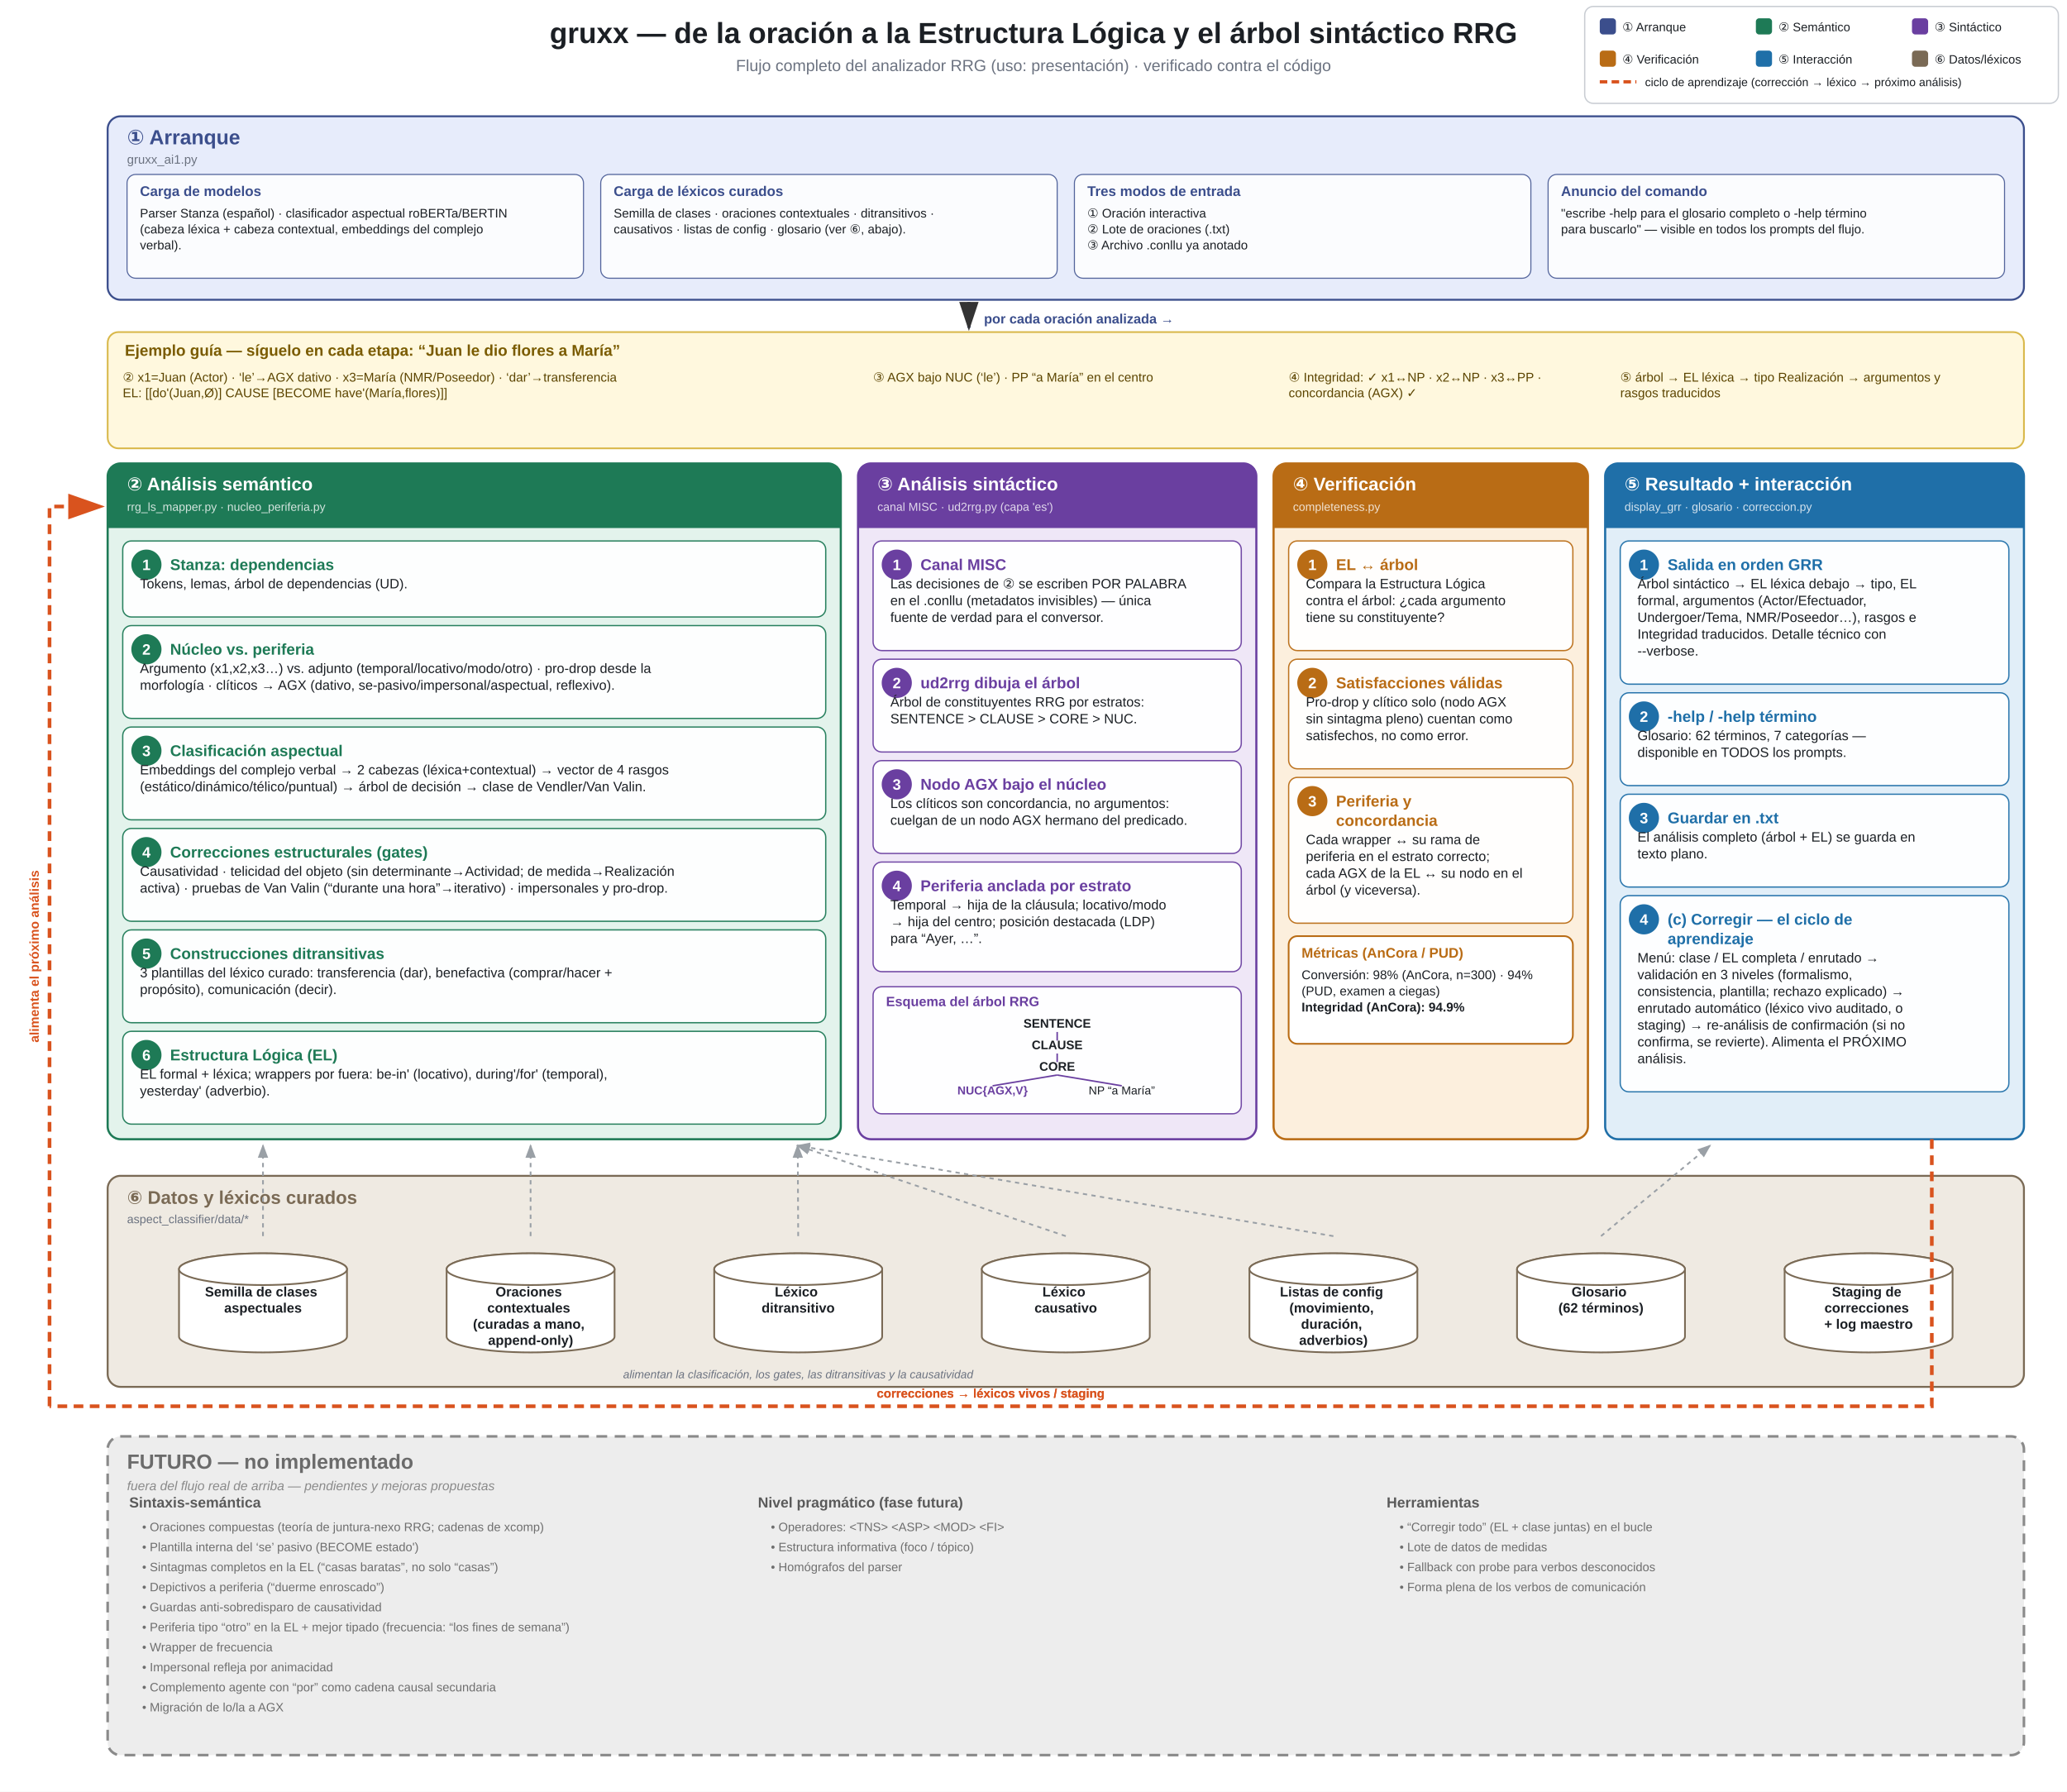
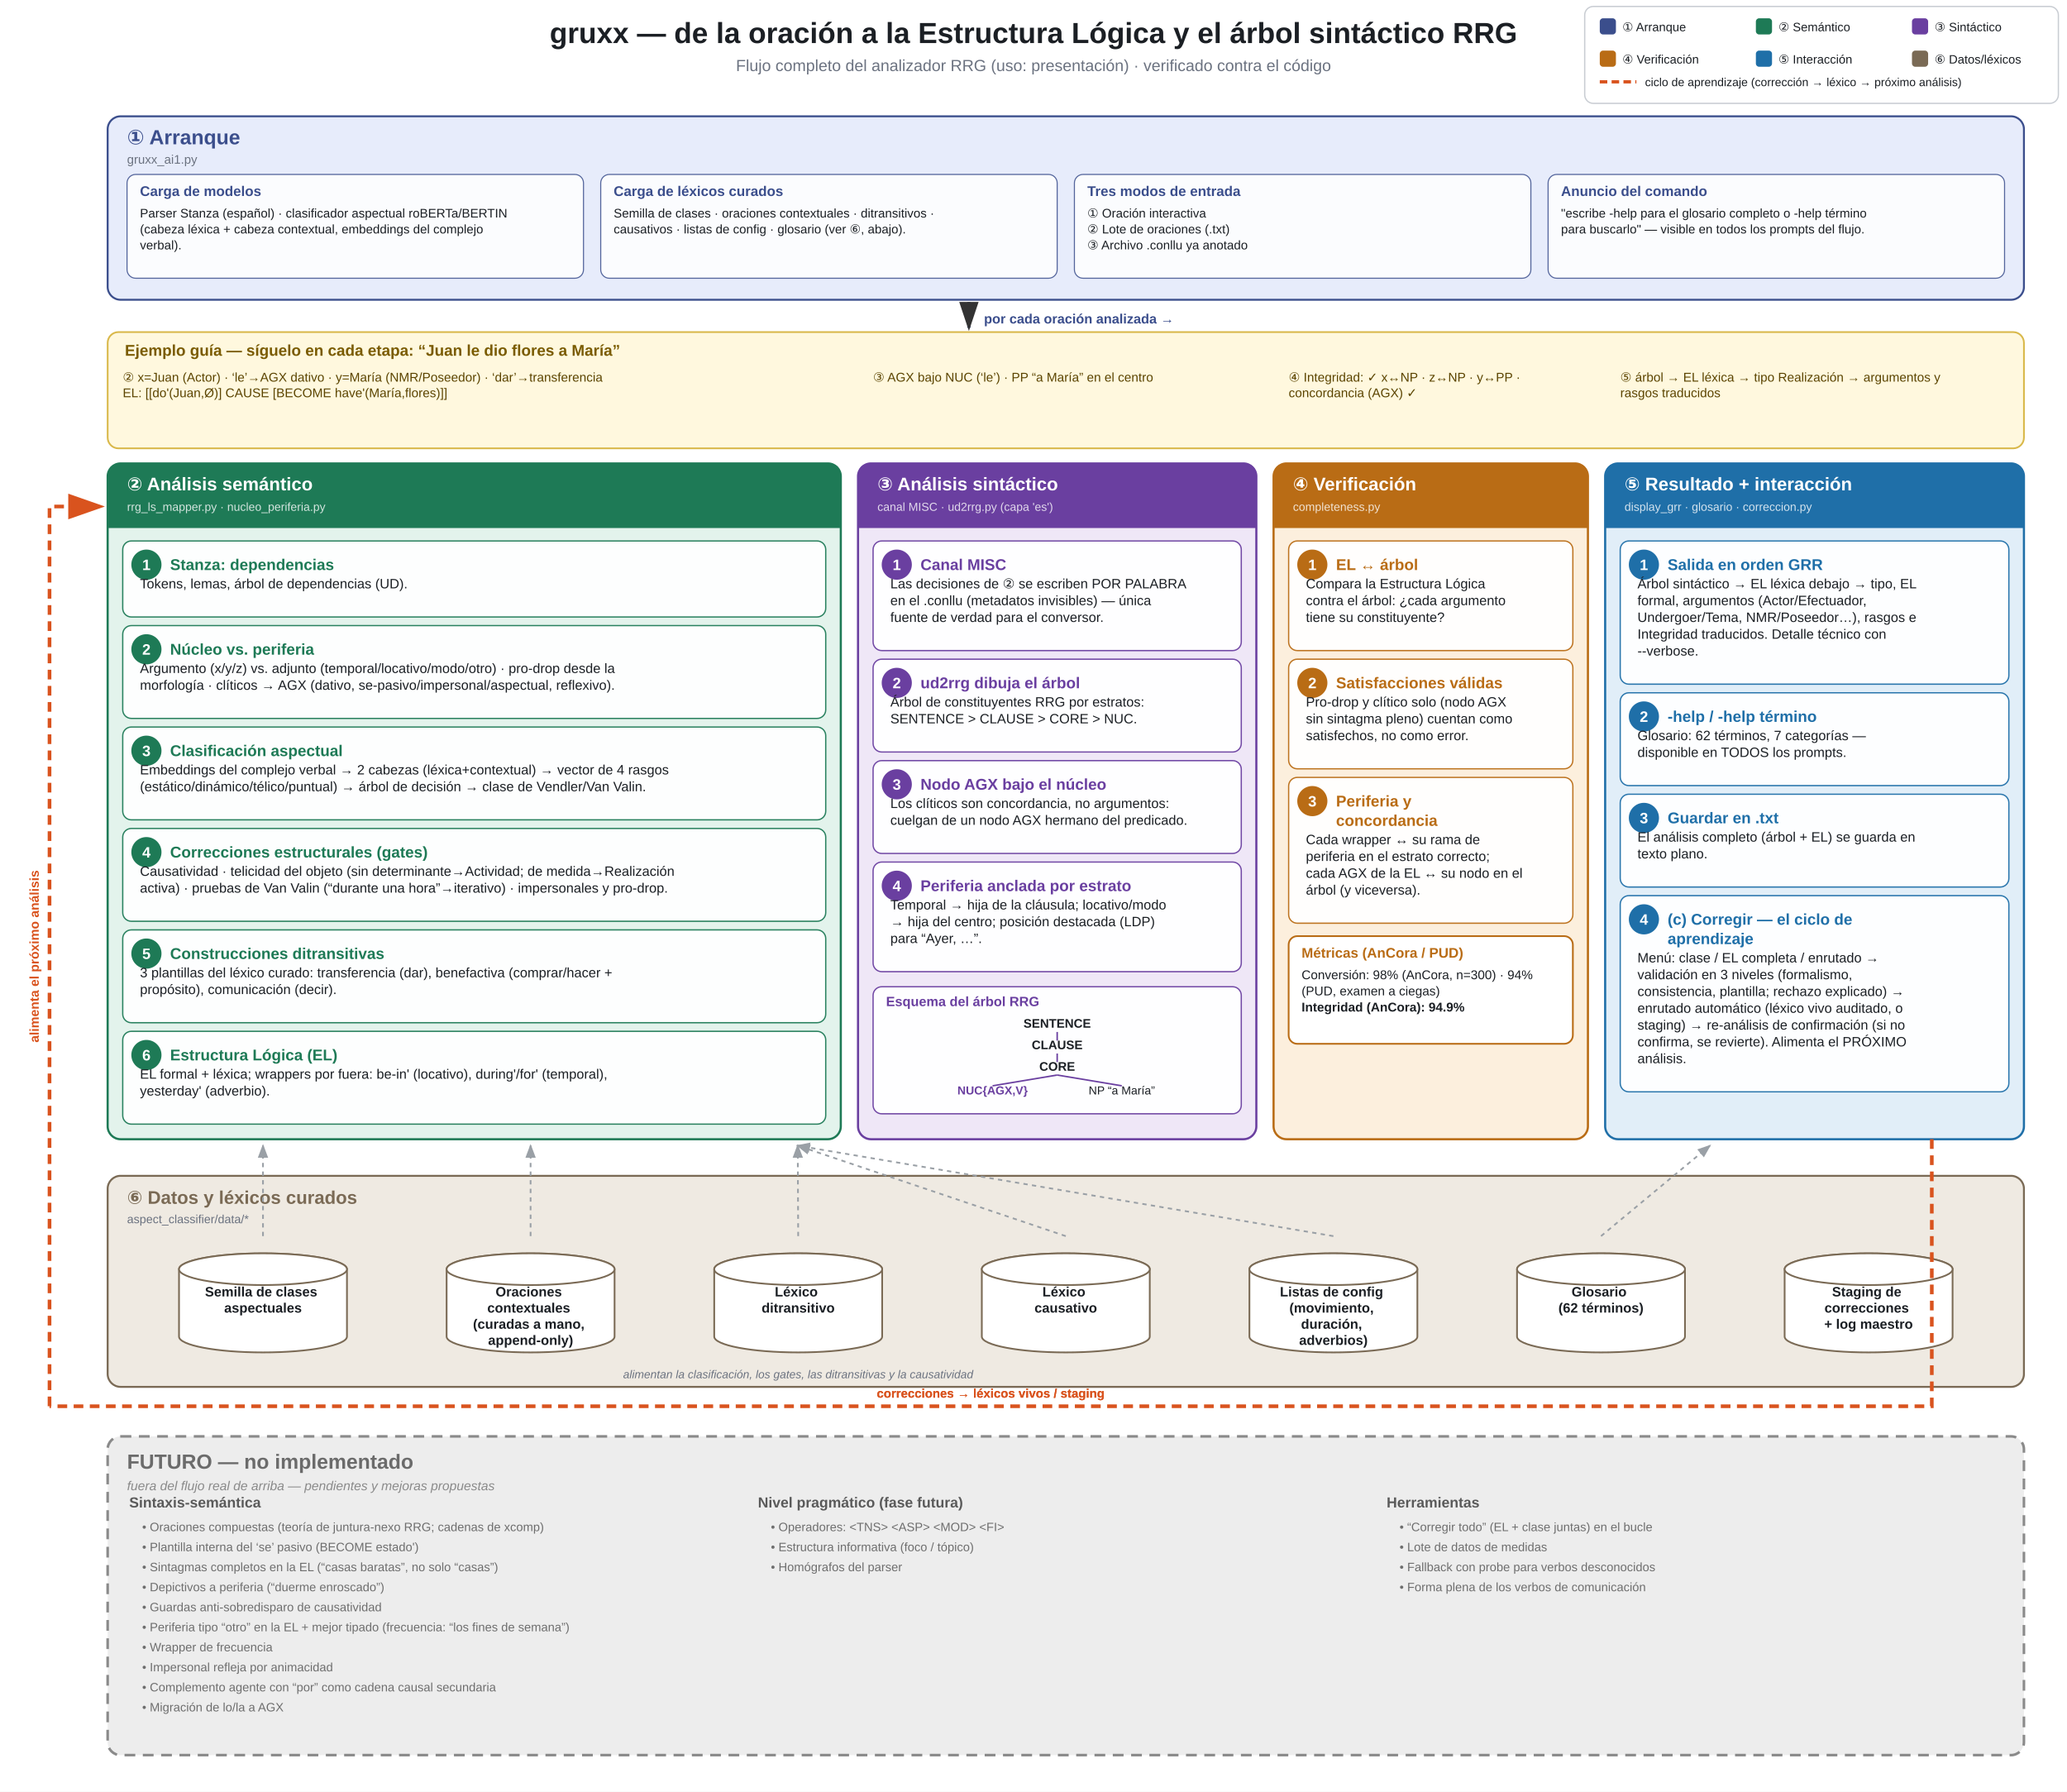
<svg xmlns="http://www.w3.org/2000/svg" viewBox="0 0 1920 1664.0" width="1920" height="1664.0" font-family="Verdana, Arial, sans-serif">
  <rect x="0.0" y="0.0" width="1920.0" height="1664.0" rx="0" fill="#FFFFFF" stroke="none" stroke-width="0" />
  <defs>
    <marker id="arrow" markerWidth="10" markerHeight="10" refX="8" refY="3" orient="auto" markerUnits="strokeWidth">
      <path d="M0,0 L0,6 L9,3 z" fill="#333" />
    </marker>
    <marker id="arrowLoop" markerWidth="12" markerHeight="12" refX="9" refY="3.5" orient="auto" markerUnits="strokeWidth">
      <path d="M0,0 L0,7 L10,3.5 z" fill="#D9531E" />
    </marker>
    <marker id="arrowGray" markerWidth="9" markerHeight="9" refX="7" refY="3" orient="auto" markerUnits="strokeWidth">
      <path d="M0,0 L0,6 L8,3 z" fill="#9AA0A6" />
    </marker>
  </defs>
  <text x="960.0" y="40.0" font-family="Verdana, Arial, sans-serif" font-size="27" font-weight="bold" fill="#1B1F24" text-anchor="middle">
    <tspan x="960.0" dy="0.0">gruxx — de la oración a la Estructura Lógica y el árbol sintáctico RRG</tspan>
  </text>
  <text x="960.0" y="66.0" font-family="Verdana, Arial, sans-serif" font-size="15" font-weight="normal" fill="#6B7280" text-anchor="middle">
    <tspan x="960.0" dy="0.0">Flujo completo del analizador RRG (uso: presentación) · verificado contra el código</tspan>
  </text>
  <rect x="1472.0" y="6.0" width="440.0" height="90.0" rx="8" fill="#FFFFFF" stroke="#C9CDD3" stroke-width="1.2" />
  <rect x="1486" y="17" width="15" height="15" rx="3" fill="#3B4E8C" />
  <text x="1507.0" y="29.0" font-family="Verdana, Arial, sans-serif" font-size="11.3" font-weight="normal" fill="#1B1F24" text-anchor="start">
    <tspan x="1507.0" dy="0.0">① Arranque</tspan>
  </text>
  <rect x="1631" y="17" width="15" height="15" rx="3" fill="#1E7A56" />
  <text x="1652.0" y="29.0" font-family="Verdana, Arial, sans-serif" font-size="11.3" font-weight="normal" fill="#1B1F24" text-anchor="start">
    <tspan x="1652.0" dy="0.0">② Semántico</tspan>
  </text>
  <rect x="1776" y="17" width="15" height="15" rx="3" fill="#6A3FA0" />
  <text x="1797.0" y="29.0" font-family="Verdana, Arial, sans-serif" font-size="11.3" font-weight="normal" fill="#1B1F24" text-anchor="start">
    <tspan x="1797.0" dy="0.0">③ Sintáctico</tspan>
  </text>
  <rect x="1486" y="47" width="15" height="15" rx="3" fill="#B96C15" />
  <text x="1507.0" y="59.0" font-family="Verdana, Arial, sans-serif" font-size="11.3" font-weight="normal" fill="#1B1F24" text-anchor="start">
    <tspan x="1507.0" dy="0.0">④ Verificación</tspan>
  </text>
  <rect x="1631" y="47" width="15" height="15" rx="3" fill="#1F6FA8" />
  <text x="1652.0" y="59.0" font-family="Verdana, Arial, sans-serif" font-size="11.3" font-weight="normal" fill="#1B1F24" text-anchor="start">
    <tspan x="1652.0" dy="0.0">⑤ Interacción</tspan>
  </text>
  <rect x="1776" y="47" width="15" height="15" rx="3" fill="#7A6A55" />
  <text x="1797.0" y="59.0" font-family="Verdana, Arial, sans-serif" font-size="11.3" font-weight="normal" fill="#1B1F24" text-anchor="start">
    <tspan x="1797.0" dy="0.0">⑥ Datos/léxicos</tspan>
  </text>
  <line x1="1486" y1="76" x2="1520" y2="76" stroke="#D9531E" stroke-width="3" stroke-dasharray="7,4" />
  <text x="1528.0" y="80.0" font-family="Verdana, Arial, sans-serif" font-size="10.8" font-weight="normal" fill="#1B1F24" text-anchor="start">
    <tspan x="1528.0" dy="0.0">ciclo de aprendizaje (corrección → léxico → próximo análisis)</tspan>
  </text>
  <rect x="100.0" y="108.0" width="1780.0" height="170.4" rx="12" fill="#E7ECFB" stroke="#3B4E8C" stroke-width="1.8" />
  <text x="118.0" y="134.0" font-family="Verdana, Arial, sans-serif" font-size="19" font-weight="bold" fill="#3B4E8C" text-anchor="start">
    <tspan x="118.0" dy="0.0">① Arranque</tspan>
  </text>
  <text x="118.0" y="152.0" font-family="Verdana, Arial, sans-serif" font-size="11.5" font-weight="normal" fill="#6B7280" text-anchor="start">
    <tspan x="118.0" dy="0.0">gruxx_ai1.py</tspan>
  </text>
  <rect x="118.0" y="162.0" width="424.0" height="96.4" rx="8" fill="#FFFFFF" stroke="#3B4E8C" stroke-width="1" opacity="0.85" />
  <text x="130.0" y="182.0" font-family="Verdana, Arial, sans-serif" font-size="13" font-weight="bold" fill="#3B4E8C" text-anchor="start">
    <tspan x="130.0" dy="0.0">Carga de modelos</tspan>
  </text>
  <text x="130.0" y="202.0" font-family="Verdana, Arial, sans-serif" font-size="11.6" font-weight="normal" fill="#1B1F24" text-anchor="start">
    <tspan x="130.0" dy="0.0">Parser Stanza (español) · clasificador aspectual roBERTa/BERTIN</tspan>
    <tspan x="130.0" dy="14.8">(cabeza léxica + cabeza contextual, embeddings del complejo</tspan>
    <tspan x="130.0" dy="14.8">verbal).</tspan>
  </text>
  <rect x="558.0" y="162.0" width="424.0" height="96.4" rx="8" fill="#FFFFFF" stroke="#3B4E8C" stroke-width="1" opacity="0.85" />
  <text x="570.0" y="182.0" font-family="Verdana, Arial, sans-serif" font-size="13" font-weight="bold" fill="#3B4E8C" text-anchor="start">
    <tspan x="570.0" dy="0.0">Carga de léxicos curados</tspan>
  </text>
  <text x="570.0" y="202.0" font-family="Verdana, Arial, sans-serif" font-size="11.6" font-weight="normal" fill="#1B1F24" text-anchor="start">
    <tspan x="570.0" dy="0.0">Semilla de clases · oraciones contextuales · ditransitivos ·</tspan>
    <tspan x="570.0" dy="14.8">causativos · listas de config · glosario  (ver ⑥, abajo).</tspan>
  </text>
  <rect x="998.0" y="162.0" width="424.0" height="96.4" rx="8" fill="#FFFFFF" stroke="#3B4E8C" stroke-width="1" opacity="0.85" />
  <text x="1010.0" y="182.0" font-family="Verdana, Arial, sans-serif" font-size="13" font-weight="bold" fill="#3B4E8C" text-anchor="start">
    <tspan x="1010.0" dy="0.0">Tres modos de entrada</tspan>
  </text>
  <text x="1010.0" y="202.0" font-family="Verdana, Arial, sans-serif" font-size="11.6" font-weight="normal" fill="#1B1F24" text-anchor="start">
    <tspan x="1010.0" dy="0.0">① Oración interactiva</tspan>
    <tspan x="1010.0" dy="14.8">② Lote de oraciones (.txt)</tspan>
    <tspan x="1010.0" dy="14.8">③ Archivo .conllu ya anotado</tspan>
  </text>
  <rect x="1438.0" y="162.0" width="424.0" height="96.4" rx="8" fill="#FFFFFF" stroke="#3B4E8C" stroke-width="1" opacity="0.85" />
  <text x="1450.0" y="182.0" font-family="Verdana, Arial, sans-serif" font-size="13" font-weight="bold" fill="#3B4E8C" text-anchor="start">
    <tspan x="1450.0" dy="0.0">Anuncio del comando</tspan>
  </text>
  <text x="1450.0" y="202.0" font-family="Verdana, Arial, sans-serif" font-size="11.6" font-weight="normal" fill="#1B1F24" text-anchor="start">
    <tspan x="1450.0" dy="0.0">"escribe -help para el glosario completo o -help término</tspan>
    <tspan x="1450.0" dy="14.8">para buscarlo" — visible en todos los prompts del flujo.</tspan>
  </text>
  <path d="M 900.0 280.4 L 900.0 304.4" fill="none" stroke="#3B4E8C" stroke-width="3" marker-end="url(#arrow)" />
  <text x="914.0" y="300.4" font-family="Verdana, Arial, sans-serif" font-size="12.5" font-weight="bold" fill="#3B4E8C" text-anchor="start">
    <tspan x="914.0" dy="0.0">por cada oración analizada →</tspan>
  </text>
  <rect x="100.0" y="308.4" width="1780.0" height="108.0" rx="10" fill="#FFF8DE" stroke="#D9B84A" stroke-width="1.6" />
  <text x="116.0" y="330.4" font-family="Verdana, Arial, sans-serif" font-size="14.5" font-weight="bold" fill="#7A5B00" text-anchor="start">
    <tspan x="116.0" dy="0.0">Ejemplo guía — síguelo en cada etapa: “Juan le dio flores a María”</tspan>
  </text>
  <text x="114.0" y="354.4" font-family="Verdana, Arial, sans-serif" font-size="11.8" font-weight="normal" fill="#5B4400" text-anchor="start">
-     <tspan x="114.0" dy="0.0">②  x1=Juan (Actor) · ‘le’→AGX dativo · x3=María (NMR/Poseedor) · ‘dar’→transferencia</tspan>
+     <tspan x="114.0" dy="0.0">②  x=Juan (Actor) · ‘le’→AGX dativo · y=María (NMR/Poseedor) · ‘dar’→transferencia</tspan>
    <tspan x="114.0" dy="14.5">EL: [[do'(Juan,Ø)] CAUSE [BECOME have'(María,flores)]]</tspan>
  </text>
  <text x="811.0" y="354.4" font-family="Verdana, Arial, sans-serif" font-size="11.8" font-weight="normal" fill="#5B4400" text-anchor="start">
    <tspan x="811.0" dy="0.0">③  AGX bajo NUC (‘le’) · PP “a María” en el centro</tspan>
  </text>
  <text x="1197.0" y="354.4" font-family="Verdana, Arial, sans-serif" font-size="11.8" font-weight="normal" fill="#5B4400" text-anchor="start">
-     <tspan x="1197.0" dy="0.0">④  Integridad: ✓ x1↔NP · x2↔NP · x3↔PP ·</tspan>
+     <tspan x="1197.0" dy="0.0">④  Integridad: ✓ x↔NP · z↔NP · y↔PP ·</tspan>
    <tspan x="1197.0" dy="14.5">concordancia (AGX) ✓</tspan>
  </text>
  <text x="1505.0" y="354.4" font-family="Verdana, Arial, sans-serif" font-size="11.8" font-weight="normal" fill="#5B4400" text-anchor="start">
    <tspan x="1505.0" dy="0.0">⑤  árbol → EL léxica → tipo Realización → argumentos y</tspan>
    <tspan x="1505.0" dy="14.5">rasgos traducidos</tspan>
  </text>
  <rect x="100.0" y="430.4" width="681.0" height="627.6" rx="12" fill="#E3F3EC" stroke="#1E7A56" stroke-width="2" />
  <path d="M 100 490.4 L 100 442.4 Q 100 430.4 112 430.4 L 769 430.4 Q 781 430.4 781 442.4 L 781 490.4 Z" fill="#1E7A56" />
  <text x="118.0" y="455.4" font-family="Verdana, Arial, sans-serif" font-size="17" font-weight="bold" fill="white" text-anchor="start">
    <tspan x="118.0" dy="0.0">② Análisis semántico</tspan>
  </text>
  <text x="118.0" y="474.4" font-family="Verdana, Arial, sans-serif" font-size="10.8" font-weight="normal" fill="#FFFFFFCC" text-anchor="start">
    <tspan x="118.0" dy="0.0">rrg_ls_mapper.py · nucleo_periferia.py</tspan>
  </text>
  <rect x="797.0" y="430.4" width="370.0" height="627.6" rx="12" fill="#EFE7F7" stroke="#6A3FA0" stroke-width="2" />
  <path d="M 797 490.4 L 797 442.4 Q 797 430.4 809 430.4 L 1155 430.4 Q 1167 430.4 1167 442.4 L 1167 490.4 Z" fill="#6A3FA0" />
  <text x="815.0" y="455.4" font-family="Verdana, Arial, sans-serif" font-size="17" font-weight="bold" fill="white" text-anchor="start">
    <tspan x="815.0" dy="0.0">③ Análisis sintáctico</tspan>
  </text>
  <text x="815.0" y="474.4" font-family="Verdana, Arial, sans-serif" font-size="10.8" font-weight="normal" fill="#FFFFFFCC" text-anchor="start">
    <tspan x="815.0" dy="0.0">canal MISC · ud2rrg.py (capa 'es')</tspan>
  </text>
  <rect x="1183.0" y="430.4" width="292.0" height="627.6" rx="12" fill="#FCEFDD" stroke="#B96C15" stroke-width="2" />
  <path d="M 1183 490.4 L 1183 442.4 Q 1183 430.4 1195 430.4 L 1463 430.4 Q 1475 430.4 1475 442.4 L 1475 490.4 Z" fill="#B96C15" />
  <text x="1201.0" y="455.4" font-family="Verdana, Arial, sans-serif" font-size="17" font-weight="bold" fill="white" text-anchor="start">
    <tspan x="1201.0" dy="0.0">④ Verificación</tspan>
  </text>
  <text x="1201.0" y="474.4" font-family="Verdana, Arial, sans-serif" font-size="10.8" font-weight="normal" fill="#FFFFFFCC" text-anchor="start">
    <tspan x="1201.0" dy="0.0">completeness.py</tspan>
  </text>
  <rect x="1491.0" y="430.4" width="389.0" height="627.6" rx="12" fill="#E1EEF8" stroke="#1F6FA8" stroke-width="2" />
  <path d="M 1491 490.4 L 1491 442.4 Q 1491 430.4 1503 430.4 L 1868 430.4 Q 1880 430.4 1880 442.4 L 1880 490.4 Z" fill="#1F6FA8" />
  <text x="1509.0" y="455.4" font-family="Verdana, Arial, sans-serif" font-size="17" font-weight="bold" fill="white" text-anchor="start">
    <tspan x="1509.0" dy="0.0">⑤ Resultado + interacción</tspan>
  </text>
  <text x="1509.0" y="474.4" font-family="Verdana, Arial, sans-serif" font-size="10.8" font-weight="normal" fill="#FFFFFFCC" text-anchor="start">
    <tspan x="1509.0" dy="0.0">display_grr · glosario · correccion.py</tspan>
  </text>
  <rect x="114.0" y="502.4" width="653.0" height="70.6" rx="8" fill="#FFFFFF" stroke="#1E7A56" stroke-width="1.2" opacity="0.94" />
  <circle cx="136" cy="524.4" r="14" fill="#1E7A56" />
  <text x="136" y="529.4" font-family="Verdana, Arial, sans-serif" font-size="14" font-weight="bold" fill="white" text-anchor="middle">1</text>
  <text x="158.0" y="529.4" font-family="Verdana, Arial, sans-serif" font-size="14.5" font-weight="bold" fill="#1E7A56" text-anchor="start">
    <tspan x="158.0" dy="0.0">Stanza: dependencias</tspan>
  </text>
  <text x="130.0" y="546.4" font-family="Verdana, Arial, sans-serif" font-size="12.6" font-weight="normal" fill="#1B1F24" text-anchor="start">
    <tspan x="130.0" dy="0.0">Tokens, lemas, árbol de dependencias (UD).</tspan>
  </text>
  <rect x="114.0" y="581.0" width="653.0" height="86.2" rx="8" fill="#FFFFFF" stroke="#1E7A56" stroke-width="1.2" opacity="0.94" />
  <circle cx="136" cy="603.0" r="14" fill="#1E7A56" />
  <text x="136" y="608.0" font-family="Verdana, Arial, sans-serif" font-size="14" font-weight="bold" fill="white" text-anchor="middle">2</text>
  <text x="158.0" y="608.0" font-family="Verdana, Arial, sans-serif" font-size="14.5" font-weight="bold" fill="#1E7A56" text-anchor="start">
    <tspan x="158.0" dy="0.0">Núcleo vs. periferia</tspan>
  </text>
  <text x="130.0" y="625.0" font-family="Verdana, Arial, sans-serif" font-size="12.6" font-weight="normal" fill="#1B1F24" text-anchor="start">
-     <tspan x="130.0" dy="0.0">Argumento (x1,x2,x3…) vs. adjunto (temporal/locativo/modo/otro) · pro-drop desde la</tspan>
+     <tspan x="130.0" dy="0.0">Argumento (x/y/z) vs. adjunto (temporal/locativo/modo/otro) · pro-drop desde la</tspan>
    <tspan x="130.0" dy="15.6">morfología · clíticos → AGX (dativo, se-pasivo/impersonal/aspectual, reflexivo).</tspan>
  </text>
  <rect x="114.0" y="675.2" width="653.0" height="86.2" rx="8" fill="#FFFFFF" stroke="#1E7A56" stroke-width="1.2" opacity="0.94" />
  <circle cx="136" cy="697.2" r="14" fill="#1E7A56" />
  <text x="136" y="702.2" font-family="Verdana, Arial, sans-serif" font-size="14" font-weight="bold" fill="white" text-anchor="middle">3</text>
  <text x="158.0" y="702.2" font-family="Verdana, Arial, sans-serif" font-size="14.5" font-weight="bold" fill="#1E7A56" text-anchor="start">
    <tspan x="158.0" dy="0.0">Clasificación aspectual</tspan>
  </text>
  <text x="130.0" y="719.2" font-family="Verdana, Arial, sans-serif" font-size="12.6" font-weight="normal" fill="#1B1F24" text-anchor="start">
    <tspan x="130.0" dy="0.0">Embeddings del complejo verbal → 2 cabezas (léxica+contextual) → vector de 4 rasgos</tspan>
    <tspan x="130.0" dy="15.6">(estático/dinámico/télico/puntual) → árbol de decisión → clase de Vendler/Van Valin.</tspan>
  </text>
  <rect x="114.0" y="769.4" width="653.0" height="86.2" rx="8" fill="#FFFFFF" stroke="#1E7A56" stroke-width="1.2" opacity="0.94" />
  <circle cx="136" cy="791.4" r="14" fill="#1E7A56" />
  <text x="136" y="796.4" font-family="Verdana, Arial, sans-serif" font-size="14" font-weight="bold" fill="white" text-anchor="middle">4</text>
  <text x="158.0" y="796.4" font-family="Verdana, Arial, sans-serif" font-size="14.5" font-weight="bold" fill="#1E7A56" text-anchor="start">
    <tspan x="158.0" dy="0.0">Correcciones estructurales (gates)</tspan>
  </text>
  <text x="130.0" y="813.4" font-family="Verdana, Arial, sans-serif" font-size="12.6" font-weight="normal" fill="#1B1F24" text-anchor="start">
    <tspan x="130.0" dy="0.0">Causatividad · telicidad del objeto (sin determinante→Actividad; de medida→Realización</tspan>
    <tspan x="130.0" dy="15.6">activa) · pruebas de Van Valin (“durante una hora”→iterativo) · impersonales y pro-drop.</tspan>
  </text>
  <rect x="114.0" y="863.6" width="653.0" height="86.2" rx="8" fill="#FFFFFF" stroke="#1E7A56" stroke-width="1.2" opacity="0.94" />
  <circle cx="136" cy="885.6" r="14" fill="#1E7A56" />
  <text x="136" y="890.6" font-family="Verdana, Arial, sans-serif" font-size="14" font-weight="bold" fill="white" text-anchor="middle">5</text>
  <text x="158.0" y="890.6" font-family="Verdana, Arial, sans-serif" font-size="14.5" font-weight="bold" fill="#1E7A56" text-anchor="start">
    <tspan x="158.0" dy="0.0">Construcciones ditransitivas</tspan>
  </text>
  <text x="130.0" y="907.6" font-family="Verdana, Arial, sans-serif" font-size="12.6" font-weight="normal" fill="#1B1F24" text-anchor="start">
    <tspan x="130.0" dy="0.0">3 plantillas del léxico curado: transferencia (dar), benefactiva (comprar/hacer +</tspan>
    <tspan x="130.0" dy="15.6">propósito), comunicación (decir).</tspan>
  </text>
  <rect x="114.0" y="957.8" width="653.0" height="86.2" rx="8" fill="#FFFFFF" stroke="#1E7A56" stroke-width="1.2" opacity="0.94" />
  <circle cx="136" cy="979.8" r="14" fill="#1E7A56" />
  <text x="136" y="984.8" font-family="Verdana, Arial, sans-serif" font-size="14" font-weight="bold" fill="white" text-anchor="middle">6</text>
  <text x="158.0" y="984.8" font-family="Verdana, Arial, sans-serif" font-size="14.5" font-weight="bold" fill="#1E7A56" text-anchor="start">
    <tspan x="158.0" dy="0.0">Estructura Lógica (EL)</tspan>
  </text>
  <text x="130.0" y="1001.8" font-family="Verdana, Arial, sans-serif" font-size="12.6" font-weight="normal" fill="#1B1F24" text-anchor="start">
    <tspan x="130.0" dy="0.0">EL formal + léxica; wrappers por fuera: be-in' (locativo), during'/for' (temporal),</tspan>
    <tspan x="130.0" dy="15.6">yesterday' (adverbio).</tspan>
  </text>
  <rect x="811.0" y="502.4" width="342.0" height="101.8" rx="8" fill="#FFFFFF" stroke="#6A3FA0" stroke-width="1.2" opacity="0.94" />
  <circle cx="833" cy="524.4" r="14" fill="#6A3FA0" />
  <text x="833" y="529.4" font-family="Verdana, Arial, sans-serif" font-size="14" font-weight="bold" fill="white" text-anchor="middle">1</text>
  <text x="855.0" y="529.4" font-family="Verdana, Arial, sans-serif" font-size="14.5" font-weight="bold" fill="#6A3FA0" text-anchor="start">
    <tspan x="855.0" dy="0.0">Canal MISC</tspan>
  </text>
  <text x="827.0" y="546.4" font-family="Verdana, Arial, sans-serif" font-size="12.6" font-weight="normal" fill="#1B1F24" text-anchor="start">
    <tspan x="827.0" dy="0.0">Las decisiones de ② se escriben POR PALABRA</tspan>
    <tspan x="827.0" dy="15.6">en el .conllu (metadatos invisibles) — única</tspan>
    <tspan x="827.0" dy="15.6">fuente de verdad para el conversor.</tspan>
  </text>
  <rect x="811.0" y="612.2" width="342.0" height="86.2" rx="8" fill="#FFFFFF" stroke="#6A3FA0" stroke-width="1.2" opacity="0.94" />
  <circle cx="833" cy="634.2" r="14" fill="#6A3FA0" />
  <text x="833" y="639.2" font-family="Verdana, Arial, sans-serif" font-size="14" font-weight="bold" fill="white" text-anchor="middle">2</text>
  <text x="855.0" y="639.2" font-family="Verdana, Arial, sans-serif" font-size="14.5" font-weight="bold" fill="#6A3FA0" text-anchor="start">
    <tspan x="855.0" dy="0.0">ud2rrg dibuja el árbol</tspan>
  </text>
  <text x="827.0" y="656.2" font-family="Verdana, Arial, sans-serif" font-size="12.6" font-weight="normal" fill="#1B1F24" text-anchor="start">
    <tspan x="827.0" dy="0.0">Árbol de constituyentes RRG por estratos:</tspan>
    <tspan x="827.0" dy="15.6">SENTENCE &gt; CLAUSE &gt; CORE &gt; NUC.</tspan>
  </text>
  <rect x="811.0" y="706.4" width="342.0" height="86.2" rx="8" fill="#FFFFFF" stroke="#6A3FA0" stroke-width="1.2" opacity="0.94" />
  <circle cx="833" cy="728.4" r="14" fill="#6A3FA0" />
  <text x="833" y="733.4" font-family="Verdana, Arial, sans-serif" font-size="14" font-weight="bold" fill="white" text-anchor="middle">3</text>
  <text x="855.0" y="733.4" font-family="Verdana, Arial, sans-serif" font-size="14.5" font-weight="bold" fill="#6A3FA0" text-anchor="start">
    <tspan x="855.0" dy="0.0">Nodo AGX bajo el núcleo</tspan>
  </text>
  <text x="827.0" y="750.4" font-family="Verdana, Arial, sans-serif" font-size="12.6" font-weight="normal" fill="#1B1F24" text-anchor="start">
    <tspan x="827.0" dy="0.0">Los clíticos son concordancia, no argumentos:</tspan>
    <tspan x="827.0" dy="15.6">cuelgan de un nodo AGX hermano del predicado.</tspan>
  </text>
  <rect x="811.0" y="800.6" width="342.0" height="101.8" rx="8" fill="#FFFFFF" stroke="#6A3FA0" stroke-width="1.2" opacity="0.94" />
  <circle cx="833" cy="822.6" r="14" fill="#6A3FA0" />
  <text x="833" y="827.6" font-family="Verdana, Arial, sans-serif" font-size="14" font-weight="bold" fill="white" text-anchor="middle">4</text>
  <text x="855.0" y="827.6" font-family="Verdana, Arial, sans-serif" font-size="14.5" font-weight="bold" fill="#6A3FA0" text-anchor="start">
    <tspan x="855.0" dy="0.0">Periferia anclada por estrato</tspan>
  </text>
  <text x="827.0" y="844.6" font-family="Verdana, Arial, sans-serif" font-size="12.6" font-weight="normal" fill="#1B1F24" text-anchor="start">
    <tspan x="827.0" dy="0.0">Temporal → hija de la cláusula; locativo/modo</tspan>
    <tspan x="827.0" dy="15.6">→ hija del centro; posición destacada (LDP)</tspan>
    <tspan x="827.0" dy="15.6">para “Ayer, …”.</tspan>
  </text>
  <rect x="1197.0" y="502.4" width="264.0" height="101.8" rx="8" fill="#FFFFFF" stroke="#B96C15" stroke-width="1.2" opacity="0.94" />
  <circle cx="1219" cy="524.4" r="14" fill="#B96C15" />
  <text x="1219" y="529.4" font-family="Verdana, Arial, sans-serif" font-size="14" font-weight="bold" fill="white" text-anchor="middle">1</text>
  <text x="1241.0" y="529.4" font-family="Verdana, Arial, sans-serif" font-size="14.5" font-weight="bold" fill="#B96C15" text-anchor="start">
    <tspan x="1241.0" dy="0.0">EL ↔ árbol</tspan>
  </text>
  <text x="1213.0" y="546.4" font-family="Verdana, Arial, sans-serif" font-size="12.6" font-weight="normal" fill="#1B1F24" text-anchor="start">
    <tspan x="1213.0" dy="0.0">Compara la Estructura Lógica</tspan>
    <tspan x="1213.0" dy="15.6">contra el árbol: ¿cada argumento</tspan>
    <tspan x="1213.0" dy="15.6">tiene su constituyente?</tspan>
  </text>
  <rect x="1197.0" y="612.2" width="264.0" height="101.8" rx="8" fill="#FFFFFF" stroke="#B96C15" stroke-width="1.2" opacity="0.94" />
  <circle cx="1219" cy="634.2" r="14" fill="#B96C15" />
  <text x="1219" y="639.2" font-family="Verdana, Arial, sans-serif" font-size="14" font-weight="bold" fill="white" text-anchor="middle">2</text>
  <text x="1241.0" y="639.2" font-family="Verdana, Arial, sans-serif" font-size="14.5" font-weight="bold" fill="#B96C15" text-anchor="start">
    <tspan x="1241.0" dy="0.0">Satisfacciones válidas</tspan>
  </text>
  <text x="1213.0" y="656.2" font-family="Verdana, Arial, sans-serif" font-size="12.6" font-weight="normal" fill="#1B1F24" text-anchor="start">
    <tspan x="1213.0" dy="0.0">Pro-drop y clítico solo (nodo AGX</tspan>
    <tspan x="1213.0" dy="15.6">sin sintagma pleno) cuentan como</tspan>
    <tspan x="1213.0" dy="15.6">satisfechos, no como error.</tspan>
  </text>
  <rect x="1197.0" y="722.0" width="264.0" height="135.4" rx="8" fill="#FFFFFF" stroke="#B96C15" stroke-width="1.2" opacity="0.94" />
  <circle cx="1219" cy="744" r="14" fill="#B96C15" />
  <text x="1219" y="749" font-family="Verdana, Arial, sans-serif" font-size="14" font-weight="bold" fill="white" text-anchor="middle">3</text>
  <text x="1241.0" y="749.0" font-family="Verdana, Arial, sans-serif" font-size="14.5" font-weight="bold" fill="#B96C15" text-anchor="start">
    <tspan x="1241.0" dy="0.0">Periferia y</tspan>
    <tspan x="1241.0" dy="18.0">concordancia</tspan>
  </text>
  <text x="1213.0" y="784.0" font-family="Verdana, Arial, sans-serif" font-size="12.6" font-weight="normal" fill="#1B1F24" text-anchor="start">
    <tspan x="1213.0" dy="0.0">Cada wrapper ↔ su rama de</tspan>
    <tspan x="1213.0" dy="15.6">periferia en el estrato correcto;</tspan>
    <tspan x="1213.0" dy="15.6">cada AGX de la EL ↔ su nodo en el</tspan>
    <tspan x="1213.0" dy="15.6">árbol (y viceversa).</tspan>
  </text>
  <rect x="811.0" y="916.4" width="342.0" height="118.0" rx="8" fill="#FFFFFF" stroke="#6A3FA0" stroke-width="1.2" opacity="0.94" />
  <text x="823.0" y="934.4" font-family="Verdana, Arial, sans-serif" font-size="12.5" font-weight="bold" fill="#6A3FA0" text-anchor="start">
    <tspan x="823.0" dy="0.0">Esquema del árbol RRG</tspan>
  </text>
  <line x1="982.0" y1="958.4" x2="982.0" y2="966.4" stroke="#6A3FA0" stroke-width="1.4" />
  <line x1="982.0" y1="978.4" x2="982.0" y2="986.4" stroke="#6A3FA0" stroke-width="1.4" />
  <text x="982.0" y="954.4" font-family="Verdana, Arial, sans-serif" font-size="11.5" font-weight="bold" fill="#1B1F24" text-anchor="middle">
    <tspan x="982.0" dy="0.0">SENTENCE</tspan>
  </text>
  <text x="982.0" y="974.4" font-family="Verdana, Arial, sans-serif" font-size="11.5" font-weight="bold" fill="#1B1F24" text-anchor="middle">
    <tspan x="982.0" dy="0.0">CLAUSE</tspan>
  </text>
  <text x="982.0" y="994.4" font-family="Verdana, Arial, sans-serif" font-size="11.5" font-weight="bold" fill="#1B1F24" text-anchor="middle">
    <tspan x="982.0" dy="0.0">CORE</tspan>
  </text>
  <line x1="982.0" y1="998.4" x2="922.0" y2="1008.4" stroke="#6A3FA0" stroke-width="1.4" />
  <line x1="982.0" y1="998.4" x2="1042.0" y2="1008.4" stroke="#6A3FA0" stroke-width="1.4" />
  <text x="922.0" y="1016.4" font-family="Verdana, Arial, sans-serif" font-size="10.8" font-weight="bold" fill="#6A3FA0" text-anchor="middle">
    <tspan x="922.0" dy="0.0">NUC{AGX,V}</tspan>
  </text>
  <text x="1042.0" y="1016.4" font-family="Verdana, Arial, sans-serif" font-size="10.8" font-weight="normal" fill="#1B1F24" text-anchor="middle">
    <tspan x="1042.0" dy="0.0">NP “a María”</tspan>
  </text>
  <rect x="1505.0" y="502.4" width="361.0" height="133.0" rx="8" fill="#FFFFFF" stroke="#1F6FA8" stroke-width="1.2" opacity="0.94" />
  <circle cx="1527" cy="524.4" r="14" fill="#1F6FA8" />
  <text x="1527" y="529.4" font-family="Verdana, Arial, sans-serif" font-size="14" font-weight="bold" fill="white" text-anchor="middle">1</text>
  <text x="1549.0" y="529.4" font-family="Verdana, Arial, sans-serif" font-size="14.5" font-weight="bold" fill="#1F6FA8" text-anchor="start">
    <tspan x="1549.0" dy="0.0">Salida en orden GRR</tspan>
  </text>
  <text x="1521.0" y="546.4" font-family="Verdana, Arial, sans-serif" font-size="12.6" font-weight="normal" fill="#1B1F24" text-anchor="start">
    <tspan x="1521.0" dy="0.0">Árbol sintáctico → EL léxica debajo → tipo, EL</tspan>
    <tspan x="1521.0" dy="15.6">formal, argumentos (Actor/Efectuador,</tspan>
    <tspan x="1521.0" dy="15.6">Undergoer/Tema, NMR/Poseedor…), rasgos e</tspan>
    <tspan x="1521.0" dy="15.6">Integridad traducidos. Detalle técnico con</tspan>
    <tspan x="1521.0" dy="15.6">--verbose.</tspan>
  </text>
  <rect x="1505.0" y="643.4" width="361.0" height="86.2" rx="8" fill="#FFFFFF" stroke="#1F6FA8" stroke-width="1.2" opacity="0.94" />
  <circle cx="1527" cy="665.4" r="14" fill="#1F6FA8" />
  <text x="1527" y="670.4" font-family="Verdana, Arial, sans-serif" font-size="14" font-weight="bold" fill="white" text-anchor="middle">2</text>
  <text x="1549.0" y="670.4" font-family="Verdana, Arial, sans-serif" font-size="14.5" font-weight="bold" fill="#1F6FA8" text-anchor="start">
    <tspan x="1549.0" dy="0.0">-help / -help término</tspan>
  </text>
  <text x="1521.0" y="687.4" font-family="Verdana, Arial, sans-serif" font-size="12.6" font-weight="normal" fill="#1B1F24" text-anchor="start">
    <tspan x="1521.0" dy="0.0">Glosario: 62 términos, 7 categorías —</tspan>
    <tspan x="1521.0" dy="15.6">disponible en TODOS los prompts.</tspan>
  </text>
  <rect x="1505.0" y="737.6" width="361.0" height="86.2" rx="8" fill="#FFFFFF" stroke="#1F6FA8" stroke-width="1.2" opacity="0.94" />
  <circle cx="1527" cy="759.6" r="14" fill="#1F6FA8" />
  <text x="1527" y="764.6" font-family="Verdana, Arial, sans-serif" font-size="14" font-weight="bold" fill="white" text-anchor="middle">3</text>
  <text x="1549.0" y="764.6" font-family="Verdana, Arial, sans-serif" font-size="14.5" font-weight="bold" fill="#1F6FA8" text-anchor="start">
    <tspan x="1549.0" dy="0.0">Guardar en .txt</tspan>
  </text>
  <text x="1521.0" y="781.6" font-family="Verdana, Arial, sans-serif" font-size="12.6" font-weight="normal" fill="#1B1F24" text-anchor="start">
    <tspan x="1521.0" dy="0.0">El análisis completo (árbol + EL) se guarda en</tspan>
    <tspan x="1521.0" dy="15.6">texto plano.</tspan>
  </text>
  <rect x="1505.0" y="831.8" width="361.0" height="182.2" rx="8" fill="#FFFFFF" stroke="#1F6FA8" stroke-width="1.2" opacity="0.94" />
  <circle cx="1527" cy="853.8" r="14" fill="#1F6FA8" />
  <text x="1527" y="858.8" font-family="Verdana, Arial, sans-serif" font-size="14" font-weight="bold" fill="white" text-anchor="middle">4</text>
  <text x="1549.0" y="858.8" font-family="Verdana, Arial, sans-serif" font-size="14.5" font-weight="bold" fill="#1F6FA8" text-anchor="start">
    <tspan x="1549.0" dy="0.0">(c) Corregir — el ciclo de</tspan>
    <tspan x="1549.0" dy="18.0">aprendizaje</tspan>
  </text>
  <text x="1521.0" y="893.8" font-family="Verdana, Arial, sans-serif" font-size="12.6" font-weight="normal" fill="#1B1F24" text-anchor="start">
    <tspan x="1521.0" dy="0.0">Menú: clase / EL completa / enrutado →</tspan>
    <tspan x="1521.0" dy="15.6">validación en 3 niveles (formalismo,</tspan>
    <tspan x="1521.0" dy="15.6">consistencia, plantilla; rechazo explicado) →</tspan>
    <tspan x="1521.0" dy="15.6">enrutado automático (léxico vivo auditado, o</tspan>
    <tspan x="1521.0" dy="15.6">staging) → re-análisis de confirmación (si no</tspan>
    <tspan x="1521.0" dy="15.6">confirma, se revierte). Alimenta el PRÓXIMO</tspan>
    <tspan x="1521.0" dy="15.6">análisis.</tspan>
  </text>
  <rect x="1197.0" y="869.4" width="264.0" height="100.0" rx="8" fill="#FFFFFF" stroke="#B96C15" stroke-width="1.6" />
  <text x="1209.0" y="889.4" font-family="Verdana, Arial, sans-serif" font-size="13" font-weight="bold" fill="#B96C15" text-anchor="start">
    <tspan x="1209.0" dy="0.0">Métricas (AnCora / PUD)</tspan>
  </text>
  <text x="1209.0" y="909.4" font-family="Verdana, Arial, sans-serif" font-size="11.8" font-weight="normal" fill="#1B1F24" text-anchor="start">
    <tspan x="1209.0" dy="0.0">Conversión: 98% (AnCora, n=300) · 94%</tspan>
    <tspan x="1209.0" dy="15.0">(PUD, examen a ciegas)</tspan>
  </text>
  <text x="1209.0" y="939.4" font-family="Verdana, Arial, sans-serif" font-size="11.8" font-weight="bold" fill="#1B1F24" text-anchor="start">
    <tspan x="1209.0" dy="0.0">Integridad (AnCora): 94.9%</tspan>
  </text>
  <rect x="100.0" y="1092.0" width="1780.0" height="196.0" rx="12" fill="#EFEAE2" stroke="#7A6A55" stroke-width="1.8" />
  <text x="118.0" y="1118.0" font-family="Verdana, Arial, sans-serif" font-size="17" font-weight="bold" fill="#7A6A55" text-anchor="start">
    <tspan x="118.0" dy="0.0">⑥ Datos y léxicos curados</tspan>
  </text>
  <text x="118.0" y="1136.0" font-family="Verdana, Arial, sans-serif" font-size="11" font-weight="normal" fill="#6B7280" text-anchor="start">
    <tspan x="118.0" dy="0.0">aspect_classifier/data/*</tspan>
  </text>
  <path d="M 166.286 1178.72 L 166.286 1241.28 A 78 14.72 0 0 0 322.286 1241.28 L 322.286 1178.72 A 78 14.72 0 0 0 166.286 1178.72 Z" fill="#FFFFFF" stroke="#7A6A55" stroke-width="1.6" />
  <ellipse cx="244.286" cy="1178.72" rx="78" ry="14.72" fill="#FFFFFF" stroke="#7A6A55" stroke-width="1.6" />
  <text x="244.3" y="1204.0" font-family="Verdana, Arial, sans-serif" font-size="12.6" font-weight="bold" fill="#1B1F24" text-anchor="middle">
    <tspan x="244.3" dy="0.0">Semilla de clases</tspan>
    <tspan x="244.3" dy="15.0">aspectuales</tspan>
  </text>
  <path d="M 414.857 1178.72 L 414.857 1241.28 A 78 14.72 0 0 0 570.857 1241.28 L 570.857 1178.72 A 78 14.72 0 0 0 414.857 1178.72 Z" fill="#FFFFFF" stroke="#7A6A55" stroke-width="1.6" />
  <ellipse cx="492.857" cy="1178.72" rx="78" ry="14.72" fill="#FFFFFF" stroke="#7A6A55" stroke-width="1.6" />
  <text x="492.9" y="1204.0" font-family="Verdana, Arial, sans-serif" font-size="12.6" font-weight="bold" fill="#1B1F24" text-anchor="middle">
    <tspan x="492.9" dy="0.0">Oraciones</tspan>
    <tspan x="492.9" dy="15.0">contextuales</tspan>
    <tspan x="492.9" dy="15.0">(curadas a mano,</tspan>
    <tspan x="492.9" dy="15.0">append-only)</tspan>
  </text>
  <path d="M 663.429 1178.72 L 663.429 1241.28 A 78 14.72 0 0 0 819.429 1241.28 L 819.429 1178.72 A 78 14.72 0 0 0 663.429 1178.72 Z" fill="#FFFFFF" stroke="#7A6A55" stroke-width="1.6" />
  <ellipse cx="741.429" cy="1178.72" rx="78" ry="14.72" fill="#FFFFFF" stroke="#7A6A55" stroke-width="1.6" />
  <text x="741.4" y="1204.0" font-family="Verdana, Arial, sans-serif" font-size="12.6" font-weight="bold" fill="#1B1F24" text-anchor="middle">
    <tspan x="741.4" dy="0.0">Léxico</tspan>
    <tspan x="741.4" dy="15.0">ditransitivo</tspan>
  </text>
  <path d="M 912 1178.72 L 912 1241.28 A 78 14.72 0 0 0 1068.0 1241.28 L 1068.0 1178.72 A 78 14.72 0 0 0 912 1178.72 Z" fill="#FFFFFF" stroke="#7A6A55" stroke-width="1.6" />
  <ellipse cx="990" cy="1178.72" rx="78" ry="14.72" fill="#FFFFFF" stroke="#7A6A55" stroke-width="1.6" />
  <text x="990.0" y="1204.0" font-family="Verdana, Arial, sans-serif" font-size="12.6" font-weight="bold" fill="#1B1F24" text-anchor="middle">
    <tspan x="990.0" dy="0.0">Léxico</tspan>
    <tspan x="990.0" dy="15.0">causativo</tspan>
  </text>
  <path d="M 1160.571 1178.72 L 1160.571 1241.28 A 78 14.72 0 0 0 1316.571 1241.28 L 1316.571 1178.72 A 78 14.72 0 0 0 1160.571 1178.72 Z" fill="#FFFFFF" stroke="#7A6A55" stroke-width="1.6" />
  <ellipse cx="1238.571" cy="1178.72" rx="78" ry="14.72" fill="#FFFFFF" stroke="#7A6A55" stroke-width="1.6" />
  <text x="1238.6" y="1204.0" font-family="Verdana, Arial, sans-serif" font-size="12.6" font-weight="bold" fill="#1B1F24" text-anchor="middle">
    <tspan x="1238.6" dy="0.0">Listas de config</tspan>
    <tspan x="1238.6" dy="15.0">(movimiento,</tspan>
    <tspan x="1238.6" dy="15.0">duración,</tspan>
    <tspan x="1238.6" dy="15.0">adverbios)</tspan>
  </text>
  <path d="M 1409.143 1178.72 L 1409.143 1241.28 A 78 14.72 0 0 0 1565.143 1241.28 L 1565.143 1178.72 A 78 14.72 0 0 0 1409.143 1178.72 Z" fill="#FFFFFF" stroke="#7A6A55" stroke-width="1.6" />
  <ellipse cx="1487.143" cy="1178.72" rx="78" ry="14.72" fill="#FFFFFF" stroke="#7A6A55" stroke-width="1.6" />
  <text x="1487.1" y="1204.0" font-family="Verdana, Arial, sans-serif" font-size="12.6" font-weight="bold" fill="#1B1F24" text-anchor="middle">
    <tspan x="1487.1" dy="0.0">Glosario</tspan>
    <tspan x="1487.1" dy="15.0">(62 términos)</tspan>
  </text>
  <path d="M 1657.714 1178.72 L 1657.714 1241.28 A 78 14.72 0 0 0 1813.714 1241.28 L 1813.714 1178.72 A 78 14.72 0 0 0 1657.714 1178.72 Z" fill="#FFFFFF" stroke="#7A6A55" stroke-width="1.6" />
  <ellipse cx="1735.714" cy="1178.72" rx="78" ry="14.72" fill="#FFFFFF" stroke="#7A6A55" stroke-width="1.6" />
  <text x="1735.7" y="1204.0" font-family="Verdana, Arial, sans-serif" font-size="12.6" font-weight="bold" fill="#1B1F24" text-anchor="middle">
    <tspan x="1735.7" dy="0.0">Staging de</tspan>
    <tspan x="1735.7" dy="15.0">correcciones</tspan>
    <tspan x="1735.7" dy="15.0">+ log maestro</tspan>
  </text>
  <path d="M 244.286 1148.0 L 244.286 1064.0" fill="none" stroke="#9AA0A6" stroke-width="1.6" stroke-dasharray="4,4" marker-end="url(#arrowGray)" />
  <path d="M 492.857 1148.0 L 492.857 1064.0" fill="none" stroke="#9AA0A6" stroke-width="1.6" stroke-dasharray="4,4" marker-end="url(#arrowGray)" />
  <path d="M 741.429 1148.0 L 741 1064.0" fill="none" stroke="#9AA0A6" stroke-width="1.6" stroke-dasharray="4,4" marker-end="url(#arrowGray)" />
  <path d="M 990 1148.0 L 741 1064.0" fill="none" stroke="#9AA0A6" stroke-width="1.6" stroke-dasharray="4,4" marker-end="url(#arrowGray)" />
  <path d="M 1238.571 1148.0 L 741 1064.0" fill="none" stroke="#9AA0A6" stroke-width="1.6" stroke-dasharray="4,4" marker-end="url(#arrowGray)" />
  <path d="M 1487.143 1148.0 L 1588.25 1064.0" fill="none" stroke="#9AA0A6" stroke-width="1.6" stroke-dasharray="4,4" marker-end="url(#arrowGray)" />
  <text x="741.4" y="1280.0" font-family="Verdana, Arial, sans-serif" font-size="10.6" font-weight="normal" fill="#6B7280" text-anchor="middle" font-style="italic">
    <tspan x="741.4" dy="0.0">alimentan la clasificación, los gates, las ditransitivas y la causatividad</tspan>
  </text>
  <path d="M 1794.42 1058.0 L 1794.42 1306.0 L 46 1306.0" fill="none" stroke="#D9531E" stroke-width="3.4" stroke-dasharray="9,6" marker-end="none" />
  <text x="920.2" y="1298.0" font-family="Verdana, Arial, sans-serif" font-size="11.5" font-weight="bold" fill="#D9531E" text-anchor="middle">
    <tspan x="920.2" dy="0.0">correcciones → léxicos vivos / staging</tspan>
  </text>
  <path d="M 46 1306.0 L 46 470.4 L 94 470.4" fill="none" stroke="#D9531E" stroke-width="3.4" stroke-dasharray="9,6" marker-end="url(#arrowLoop)" />
  <text x="36" y="888.2" font-family="Verdana, Arial, sans-serif" font-size="12" font-weight="bold" fill="#D9531E" text-anchor="middle" transform="rotate(-90 36 888.2)">alimenta el próximo análisis</text>
  <text x="920.2" y="1298.0" font-family="Verdana, Arial, sans-serif" font-size="11.5" font-weight="bold" fill="#D9531E" text-anchor="middle">
    <tspan x="920.2" dy="0.0">correcciones → léxicos vivos / staging</tspan>
  </text>
  <rect x="100.0" y="1334.0" width="1780.0" height="296.0" rx="12" fill="#EDEDED" stroke="#8A8A8A" stroke-width="2.4" stroke-dasharray="10,7" />
  <text x="118.0" y="1364.0" font-family="Verdana, Arial, sans-serif" font-size="19" font-weight="bold" fill="#6B6B6B" text-anchor="start">
    <tspan x="118.0" dy="0.0">FUTURO — no implementado</tspan>
  </text>
  <text x="118.0" y="1384.0" font-family="Verdana, Arial, sans-serif" font-size="12" font-weight="normal" fill="#8A8A8A" text-anchor="start" font-style="italic">
    <tspan x="118.0" dy="0.0">fuera del flujo real de arriba — pendientes y mejoras propuestas</tspan>
  </text>
  <text x="120.0" y="1400.0" font-family="Verdana, Arial, sans-serif" font-size="13.5" font-weight="bold" fill="#5A5A5A" text-anchor="start">
    <tspan x="120.0" dy="0.0">Sintaxis-semántica</tspan>
  </text>
  <text x="132.0" y="1422.0" font-family="Verdana, Arial, sans-serif" font-size="11.3" font-weight="normal" fill="#6E6E6E" text-anchor="start">
    <tspan x="132.0" dy="0.0">• Oraciones compuestas (teoría de juntura-nexo RRG; cadenas de xcomp)</tspan>
  </text>
  <text x="132.0" y="1440.6" font-family="Verdana, Arial, sans-serif" font-size="11.3" font-weight="normal" fill="#6E6E6E" text-anchor="start">
    <tspan x="132.0" dy="0.0">• Plantilla interna del ‘se’ pasivo (BECOME estado')</tspan>
  </text>
  <text x="132.0" y="1459.2" font-family="Verdana, Arial, sans-serif" font-size="11.3" font-weight="normal" fill="#6E6E6E" text-anchor="start">
    <tspan x="132.0" dy="0.0">• Sintagmas completos en la EL (“casas baratas”, no solo “casas”)</tspan>
  </text>
  <text x="132.0" y="1477.8" font-family="Verdana, Arial, sans-serif" font-size="11.3" font-weight="normal" fill="#6E6E6E" text-anchor="start">
    <tspan x="132.0" dy="0.0">• Depictivos a periferia (“duerme enroscado”)</tspan>
  </text>
  <text x="132.0" y="1496.4" font-family="Verdana, Arial, sans-serif" font-size="11.3" font-weight="normal" fill="#6E6E6E" text-anchor="start">
    <tspan x="132.0" dy="0.0">• Guardas anti-sobredisparo de causatividad</tspan>
  </text>
  <text x="132.0" y="1515.0" font-family="Verdana, Arial, sans-serif" font-size="11.3" font-weight="normal" fill="#6E6E6E" text-anchor="start">
    <tspan x="132.0" dy="0.0">• Periferia tipo “otro” en la EL + mejor tipado (frecuencia: “los fines de semana”)</tspan>
  </text>
  <text x="132.0" y="1533.6" font-family="Verdana, Arial, sans-serif" font-size="11.3" font-weight="normal" fill="#6E6E6E" text-anchor="start">
    <tspan x="132.0" dy="0.0">• Wrapper de frecuencia</tspan>
  </text>
  <text x="132.0" y="1552.2" font-family="Verdana, Arial, sans-serif" font-size="11.3" font-weight="normal" fill="#6E6E6E" text-anchor="start">
    <tspan x="132.0" dy="0.0">• Impersonal refleja por animacidad</tspan>
  </text>
  <text x="132.0" y="1570.8" font-family="Verdana, Arial, sans-serif" font-size="11.3" font-weight="normal" fill="#6E6E6E" text-anchor="start">
    <tspan x="132.0" dy="0.0">• Complemento agente con “por” como cadena causal secundaria</tspan>
  </text>
  <text x="132.0" y="1589.4" font-family="Verdana, Arial, sans-serif" font-size="11.3" font-weight="normal" fill="#6E6E6E" text-anchor="start">
    <tspan x="132.0" dy="0.0">• Migración de lo/la a AGX</tspan>
  </text>
  <text x="704.0" y="1400.0" font-family="Verdana, Arial, sans-serif" font-size="13.5" font-weight="bold" fill="#5A5A5A" text-anchor="start">
    <tspan x="704.0" dy="0.0">Nivel pragmático (fase futura)</tspan>
  </text>
  <text x="716.0" y="1422.0" font-family="Verdana, Arial, sans-serif" font-size="11.3" font-weight="normal" fill="#6E6E6E" text-anchor="start">
    <tspan x="716.0" dy="0.0">• Operadores: &lt;TNS&gt; &lt;ASP&gt; &lt;MOD&gt; &lt;FI&gt;</tspan>
  </text>
  <text x="716.0" y="1440.6" font-family="Verdana, Arial, sans-serif" font-size="11.3" font-weight="normal" fill="#6E6E6E" text-anchor="start">
    <tspan x="716.0" dy="0.0">• Estructura informativa (foco / tópico)</tspan>
  </text>
  <text x="716.0" y="1459.2" font-family="Verdana, Arial, sans-serif" font-size="11.3" font-weight="normal" fill="#6E6E6E" text-anchor="start">
    <tspan x="716.0" dy="0.0">• Homógrafos del parser</tspan>
  </text>
  <text x="1288.0" y="1400.0" font-family="Verdana, Arial, sans-serif" font-size="13.5" font-weight="bold" fill="#5A5A5A" text-anchor="start">
    <tspan x="1288.0" dy="0.0">Herramientas</tspan>
  </text>
  <text x="1300.0" y="1422.0" font-family="Verdana, Arial, sans-serif" font-size="11.3" font-weight="normal" fill="#6E6E6E" text-anchor="start">
    <tspan x="1300.0" dy="0.0">• “Corregir todo” (EL + clase juntas) en el bucle</tspan>
  </text>
  <text x="1300.0" y="1440.6" font-family="Verdana, Arial, sans-serif" font-size="11.3" font-weight="normal" fill="#6E6E6E" text-anchor="start">
    <tspan x="1300.0" dy="0.0">• Lote de datos de medidas</tspan>
  </text>
  <text x="1300.0" y="1459.2" font-family="Verdana, Arial, sans-serif" font-size="11.3" font-weight="normal" fill="#6E6E6E" text-anchor="start">
    <tspan x="1300.0" dy="0.0">• Fallback con probe para verbos desconocidos</tspan>
  </text>
  <text x="1300.0" y="1477.8" font-family="Verdana, Arial, sans-serif" font-size="11.3" font-weight="normal" fill="#6E6E6E" text-anchor="start">
    <tspan x="1300.0" dy="0.0">• Forma plena de los verbos de comunicación</tspan>
  </text>
</svg>
